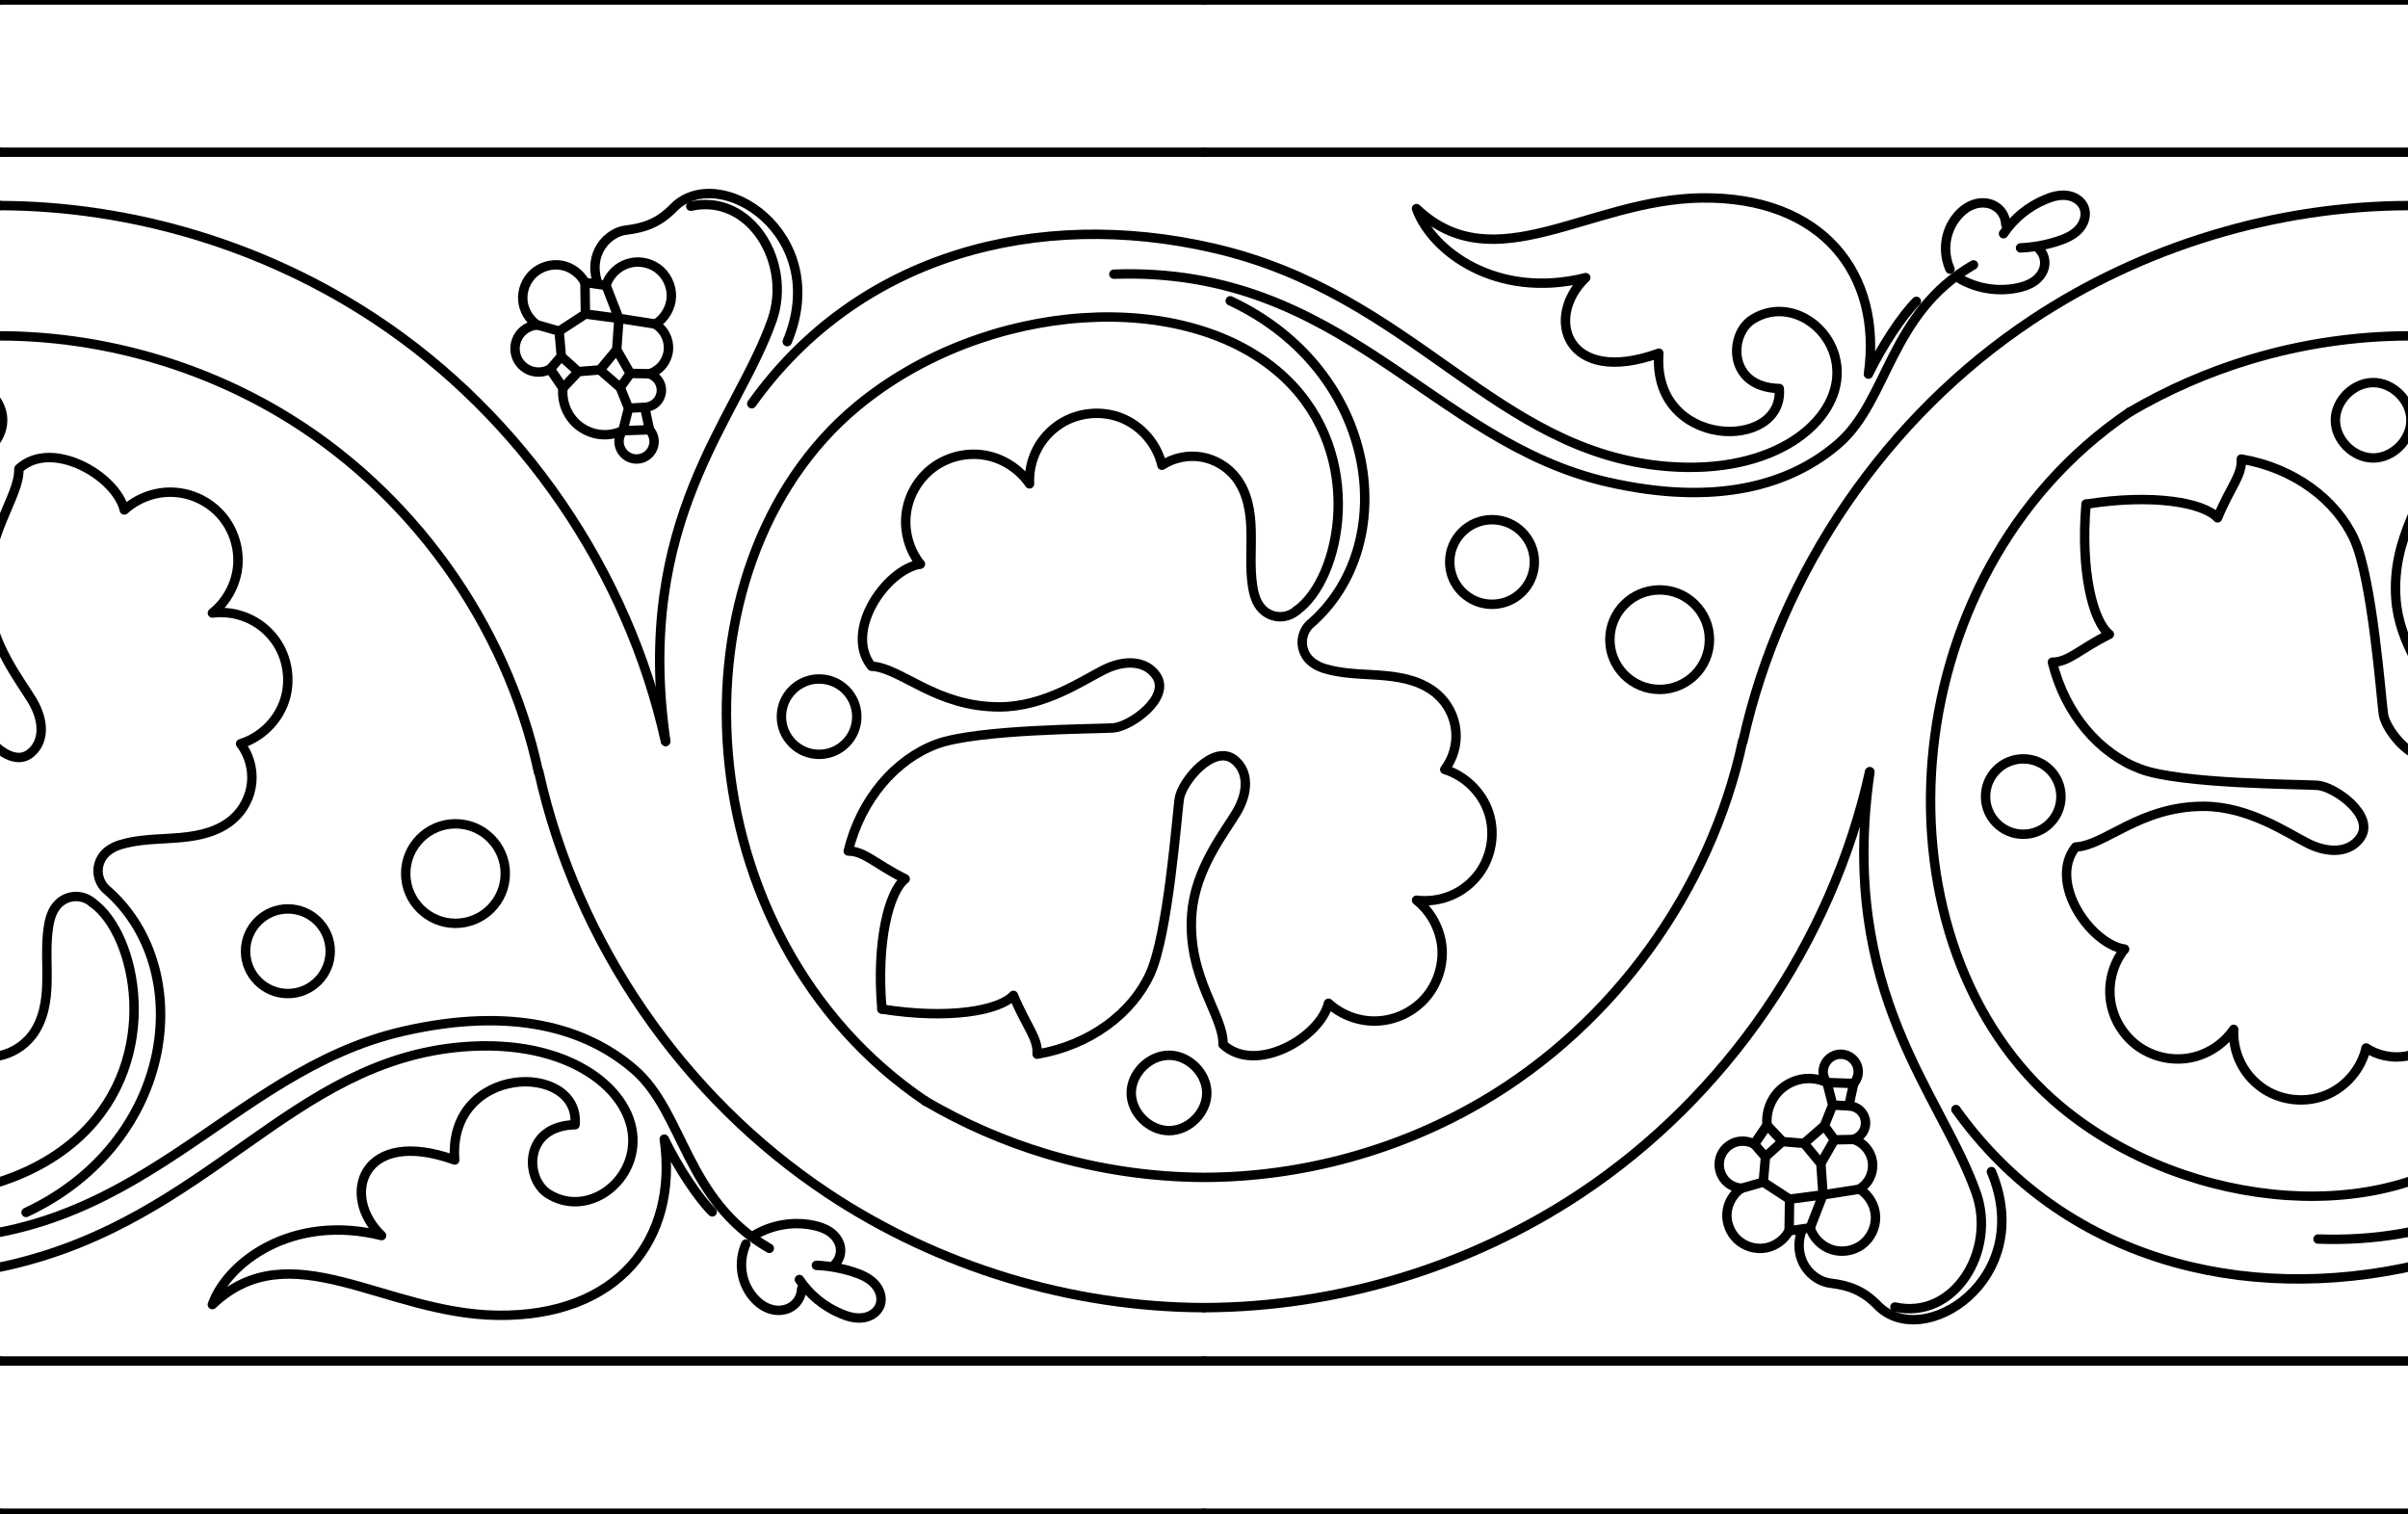
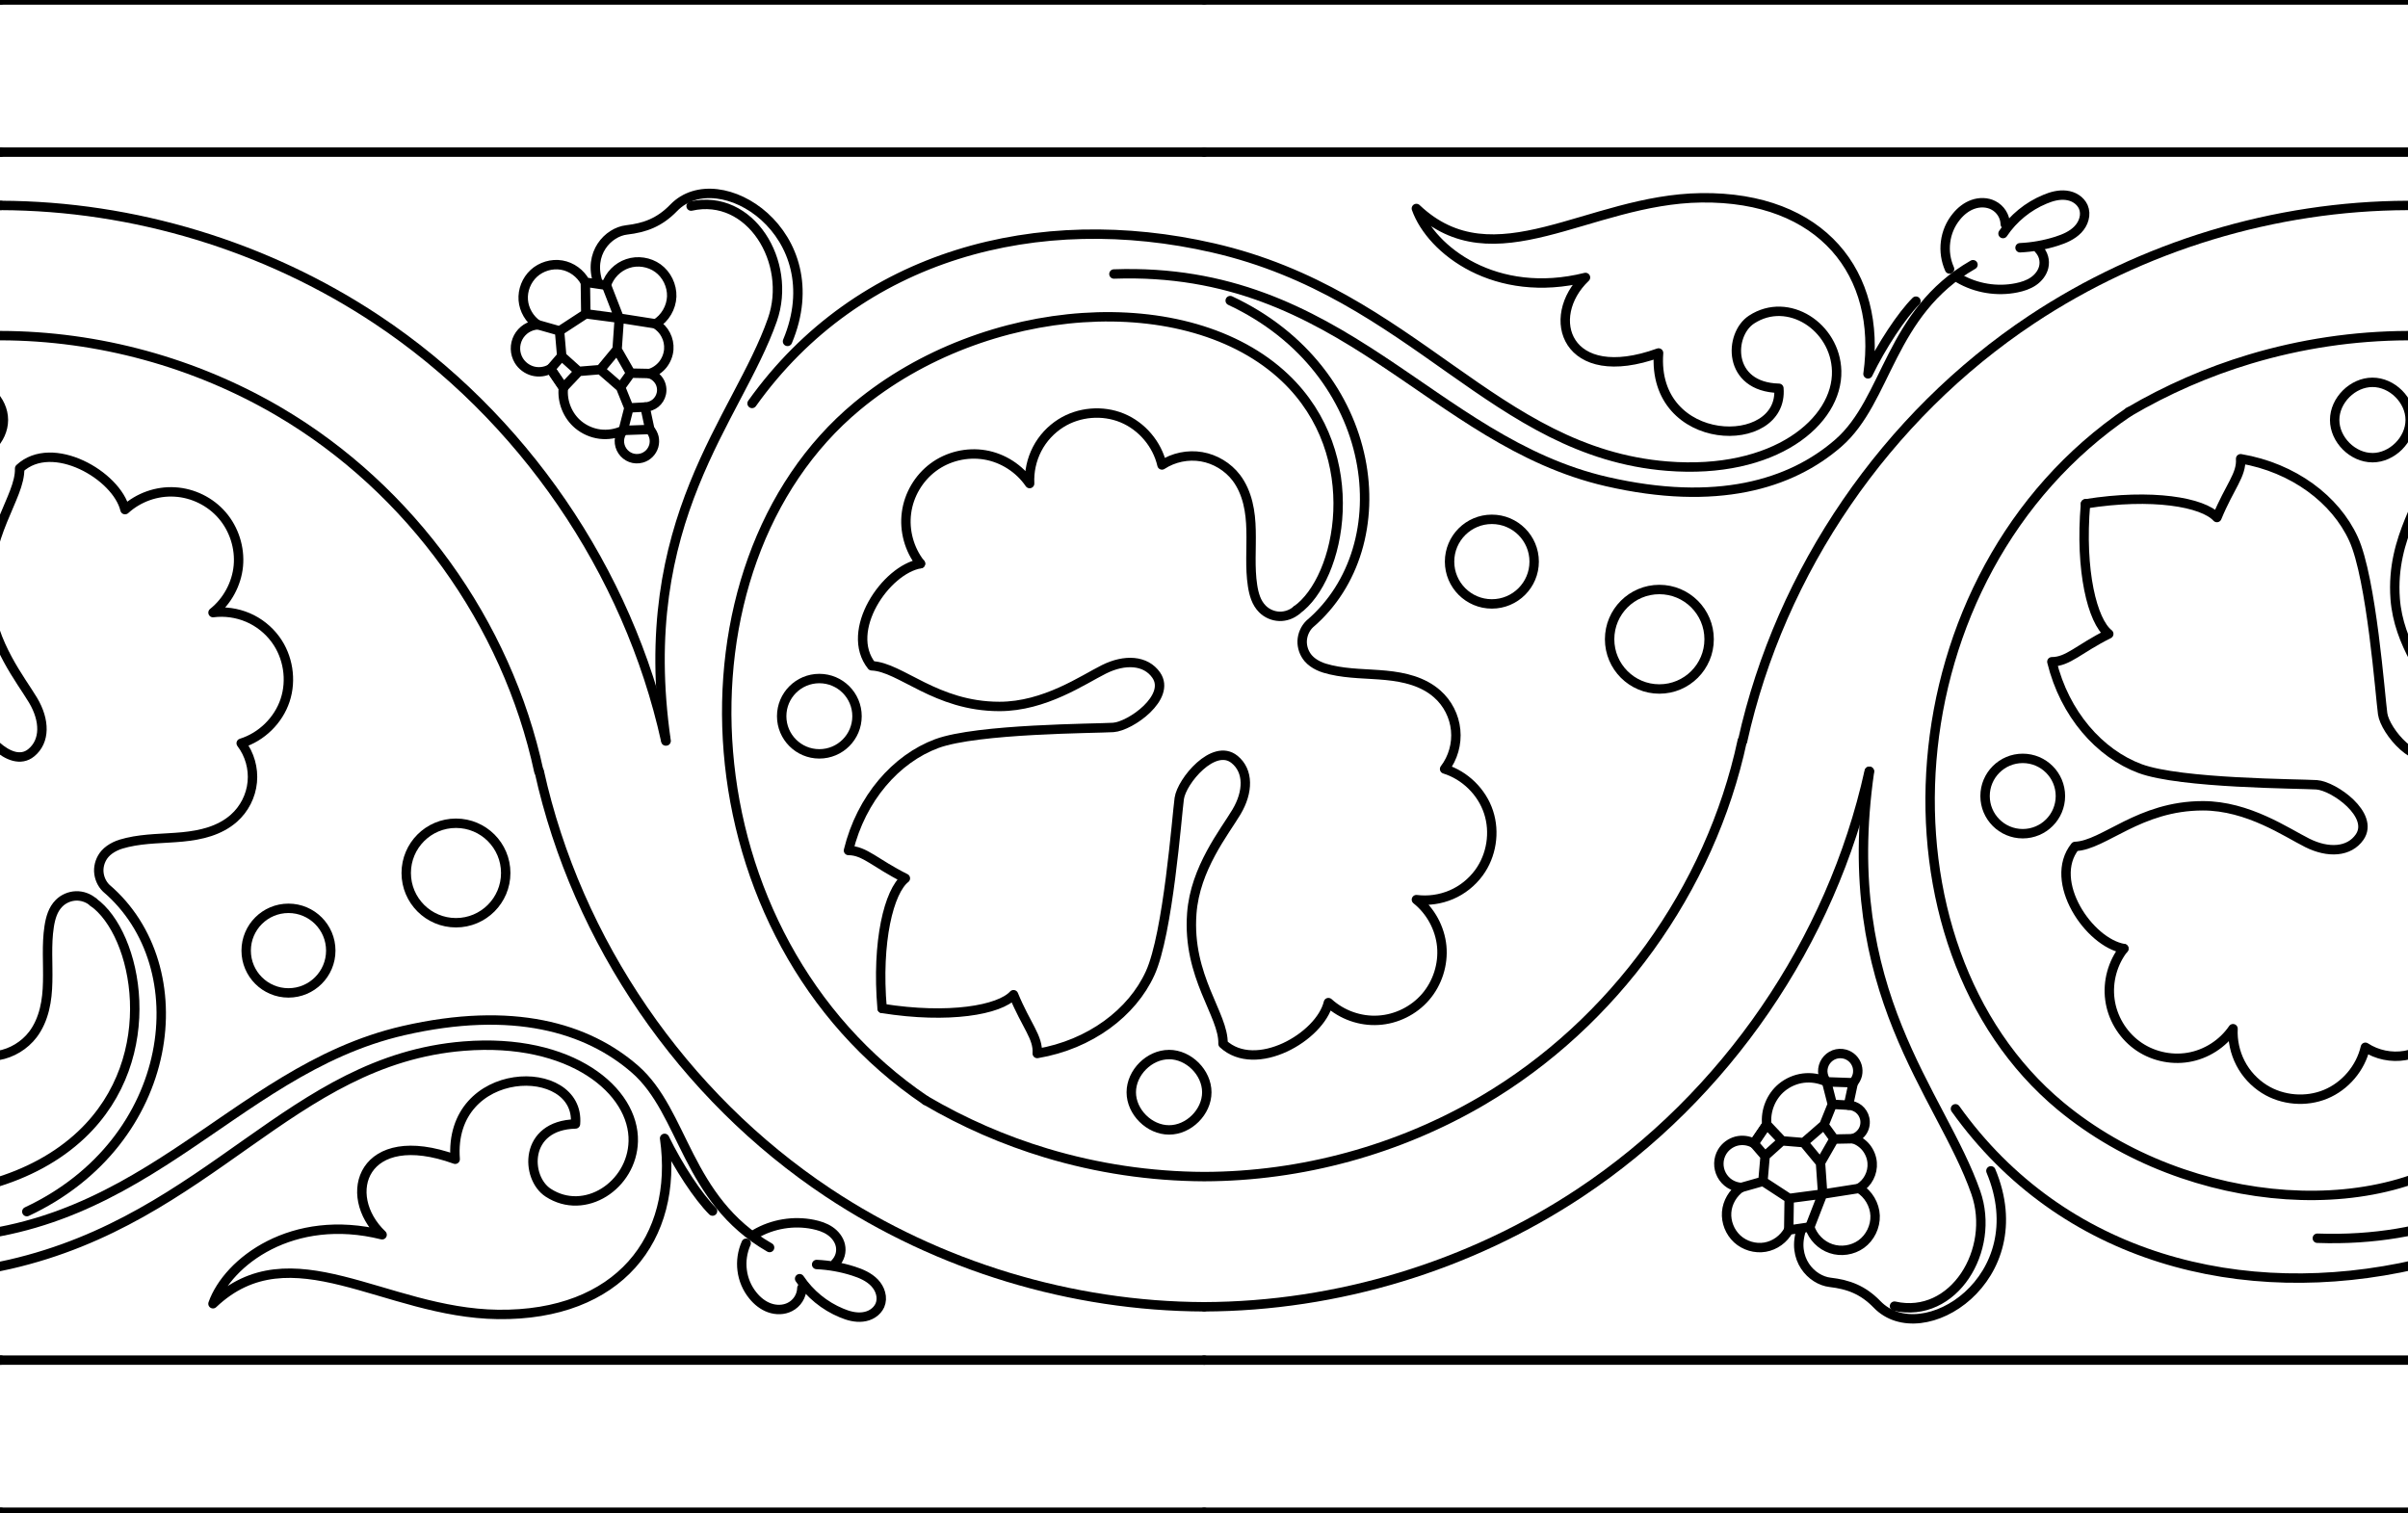
- <svg xmlns="http://www.w3.org/2000/svg" xmlns:xlink="http://www.w3.org/1999/xlink" width="241.691" height="151.902" viewBox="0 0 63.947 40.191">
+ <svg xmlns="http://www.w3.org/2000/svg" xmlns:xlink="http://www.w3.org/1999/xlink" width="242" height="152" viewBox="0 0 63.947 40.191">
  <g id="b" stroke-width=".25" fill="none" stroke="#000" stroke-linecap="round" stroke-linejoin="round">
    <path d="M31.043 28.027c-.524 0-1.002.478-1.002 1.002s.48 1 1.003 1c.525.002 1.004-.476 1.004-1 0-.525-.48-1.003-1.004-1.003z" />
    <path d="M31.978 34.73c-3.53-.012-7.05-1.08-9.99-3.032-3.864-2.567-6.678-6.67-7.68-11.2" id="a" />
    <use transform="rotate(180 15.99 20.095)" xlink:href="#a" />
    <circle cx="44.074" cy="16.989" r="1.322" />
    <circle cx="39.623" cy="14.926" r="1.124" />
    <path d="M14.902 9.464l.456.41m1.18 1.565l.713-.025m-2.3-1.11l-.34-.503m1.823-1.344l-.34-.876m-.548.76l-.012-.842m.9.958l-.888-.117-.7.457m1.892 1.122l-.362-.632m.093 1.005l-.537-.467m.76 1.017l-.152.596m.585-.62l-.433.023-.222-.55.27-.374.502.01m-2.29.375l.408-.432.573-.047.445-.538.058-.83.97.152m-3.132.024l.574.163.058.667-.292.338" />
    <path d="M14.95 10.305c-.04.366.113.747.396.982.163.135.364.223.574.25.21.026.427-.008.618-.098-.06.075-.095.17-.1.268-.003.098.025.196.08.277.053.08.133.144.224.178.09.034.193.038.287.012.075-.02.146-.062.202-.117.056-.055.097-.125.12-.2.022-.077.024-.158.007-.235-.02-.077-.056-.15-.11-.208l-.127-.596c.1-.003.198-.04.276-.102.077-.063.133-.152.155-.25.026-.11.008-.232-.05-.33-.06-.1-.155-.175-.265-.207.14-.04.265-.127.356-.24.09-.115.147-.256.158-.402.01-.133-.018-.27-.08-.388-.06-.12-.156-.22-.27-.29.25-.15.416-.433.428-.726.01-.293-.132-.587-.37-.758-.228-.163-.535-.21-.8-.12-.266.087-.484.31-.568.576l-.56-.082c-.126-.236-.364-.41-.627-.454-.263-.045-.545.04-.74.22-.194.18-.3.447-.28.71.02.26.166.51.384.658-.106.005-.212.04-.302.097-.09.058-.166.14-.216.235-.05.095-.076.202-.073.31.002.107.033.213.088.305.083.138.22.24.376.282.155.04.326.02.466-.06zM54.152 6.615c.06.062.106.14.13.224.023.083.026.173.006.258-.036.155-.144.29-.276.38-.132.09-.288.14-.445.172-.52.106-1.077.014-1.535-.253m-.247-.247c-.1-.225-.138-.477-.106-.72.03-.245.13-.48.286-.67.117-.145.268-.267.443-.328.175-.062.376-.06.54.025.094.048.173.12.228.208.056.088.087.19.09.295M53.658 6.584c.33-.015.66-.074.974-.174.207-.066.415-.155.565-.312.075-.08.133-.175.16-.28.03-.105.025-.22-.018-.32-.04-.088-.107-.162-.188-.214-.08-.053-.174-.083-.27-.094-.19-.022-.383.03-.56.105-.45.185-.844.507-1.115.912M24.576 29.245c-6.44-4.35-6.932-14.205-1.82-18.45 3.406-2.828 8.797-3.196 11.373-.753 2.17 2.06 1.476 5.347.306 6.173M0 0h31.978M0 40.19h31.978M0 4.043h31.978M31.978 36.147H0" />
    <g>
      <path d="M34.436 16.215c-.125.11-.294.17-.46.165-.168-.006-.332-.077-.45-.196-.08-.08-.14-.18-.18-.287-.04-.106-.065-.218-.082-.33-.075-.486-.027-.982-.04-1.473-.005-.246-.027-.493-.086-.73-.06-.24-.157-.47-.306-.667-.223-.292-.56-.496-.92-.558-.363-.063-.748.017-1.055.218-.127-.552-.533-1.032-1.056-1.248-.522-.216-1.148-.164-1.628.137-.267.168-.49.408-.635.69-.145.28-.214.6-.198.915-.273-.4-.712-.682-1.19-.762-.476-.08-.984.04-1.372.33-.385.286-.648.732-.71 1.208-.064.476.073.976.37 1.353" />
      <path d="M23.42 26.8c-.154-1.79.186-3.118.618-3.457-.803-.4-1.08-.74-1.512-.74.34-1.39 1.265-2.438 2.345-2.84 1.08-.4 4.228-.4 4.69-.43.464-.032 1.547-.806 1.143-1.39-.278-.4-.833-.432-1.39-.154-.554.276-1.573.986-2.776.986-1.697 0-2.623-1.05-3.394-1.08-.74-.926.37-2.56 1.296-2.715" />
      <circle cx="21.752" cy="19.034" r="1.001" />
    </g>
    <path d="M34.78 16.585c-.12.117-.19.28-.198.448-.006.167.053.335.162.462.075.086.17.15.273.2.103.05.213.08.324.106.48.112.978.1 1.467.147.245.024.49.064.723.14.234.077.457.192.64.355.277.243.455.593.49.96.036.364-.07.742-.294 1.034.54.167.99.607 1.167 1.144.178.537.08 1.158-.255 1.614-.187.255-.443.46-.734.584-.29.124-.614.17-.927.13.378.3.627.76.673 1.24.045.483-.114.98-.43 1.346-.313.364-.778.593-1.257.62-.48.03-.967-.144-1.322-.468M23.42 26.8c1.774.283 3.122.042 3.492-.364.342.83.66 1.13.63 1.562 1.408-.238 2.522-1.084 3-2.132.48-1.048.71-4.187.774-4.646.065-.46.915-1.484 1.468-1.038.38.307.37.863.053 1.396-.318.534-1.1 1.498-1.188 2.698-.125 1.693.854 2.693.83 3.464.868.806 2.58-.182 2.8-1.094M34.78 16.585c2.45-2.088 1.87-6.733-2.11-8.596" />
    <path d="M29.58 7.282c6.096-.216 8.423 4.442 13.096 5.517 2.91.668 4.888.08 6.155-1.024 1.314-1.145 1.35-3.46 3.577-4.74M15.876 7.53c-.28-.798.267-1.364.756-1.42.486-.057.872-.197 1.25-.587 1.198-1.238 4.227.68 3.024 3.55" />
    <path d="M17.68 19.69c-.85-5.893 1.898-8.544 2.824-11.19.537-1.53-.586-3.378-2.16-3.023" />
    <path d="M19.964 10.722c2.84-3.98 7.618-5.197 12.25-4.134 5.342 1.225 7.468 5.43 12.066 5.8 2.864.23 4.54-1.192 4.505-2.53-.03-1.174-1.292-1.997-2.26-1.366-.608.395-.653 1.793.725 1.827.14 1.68-3.393 1.615-3.197-.938-2.463.89-3.053-.95-1.942-2.007-2.382.594-4.1-.72-4.494-1.833 2.073 1.964 4.56-.246 7.572-.284 3.206-.04 4.806 2.017 4.43 4.678M31.978 31.27c-1.42-.006-2.837-.217-4.196-.626-1.12-.337-2.198-.808-3.206-1.4M31.978 31.27c2.588-.006 5.17-.712 7.402-2.025 3.484-2.05 6.048-5.602 6.896-9.555M49.618 9.936c.365-.753.898-1.558 1.274-1.932" />
  </g>
  <use xlink:href="#b" transform="matrix(1 0 0 -1 31.978 40.19)" />
  <use xlink:href="#b" transform="matrix(1 0 0 -1 -31.978 40.19)" />
</svg>
